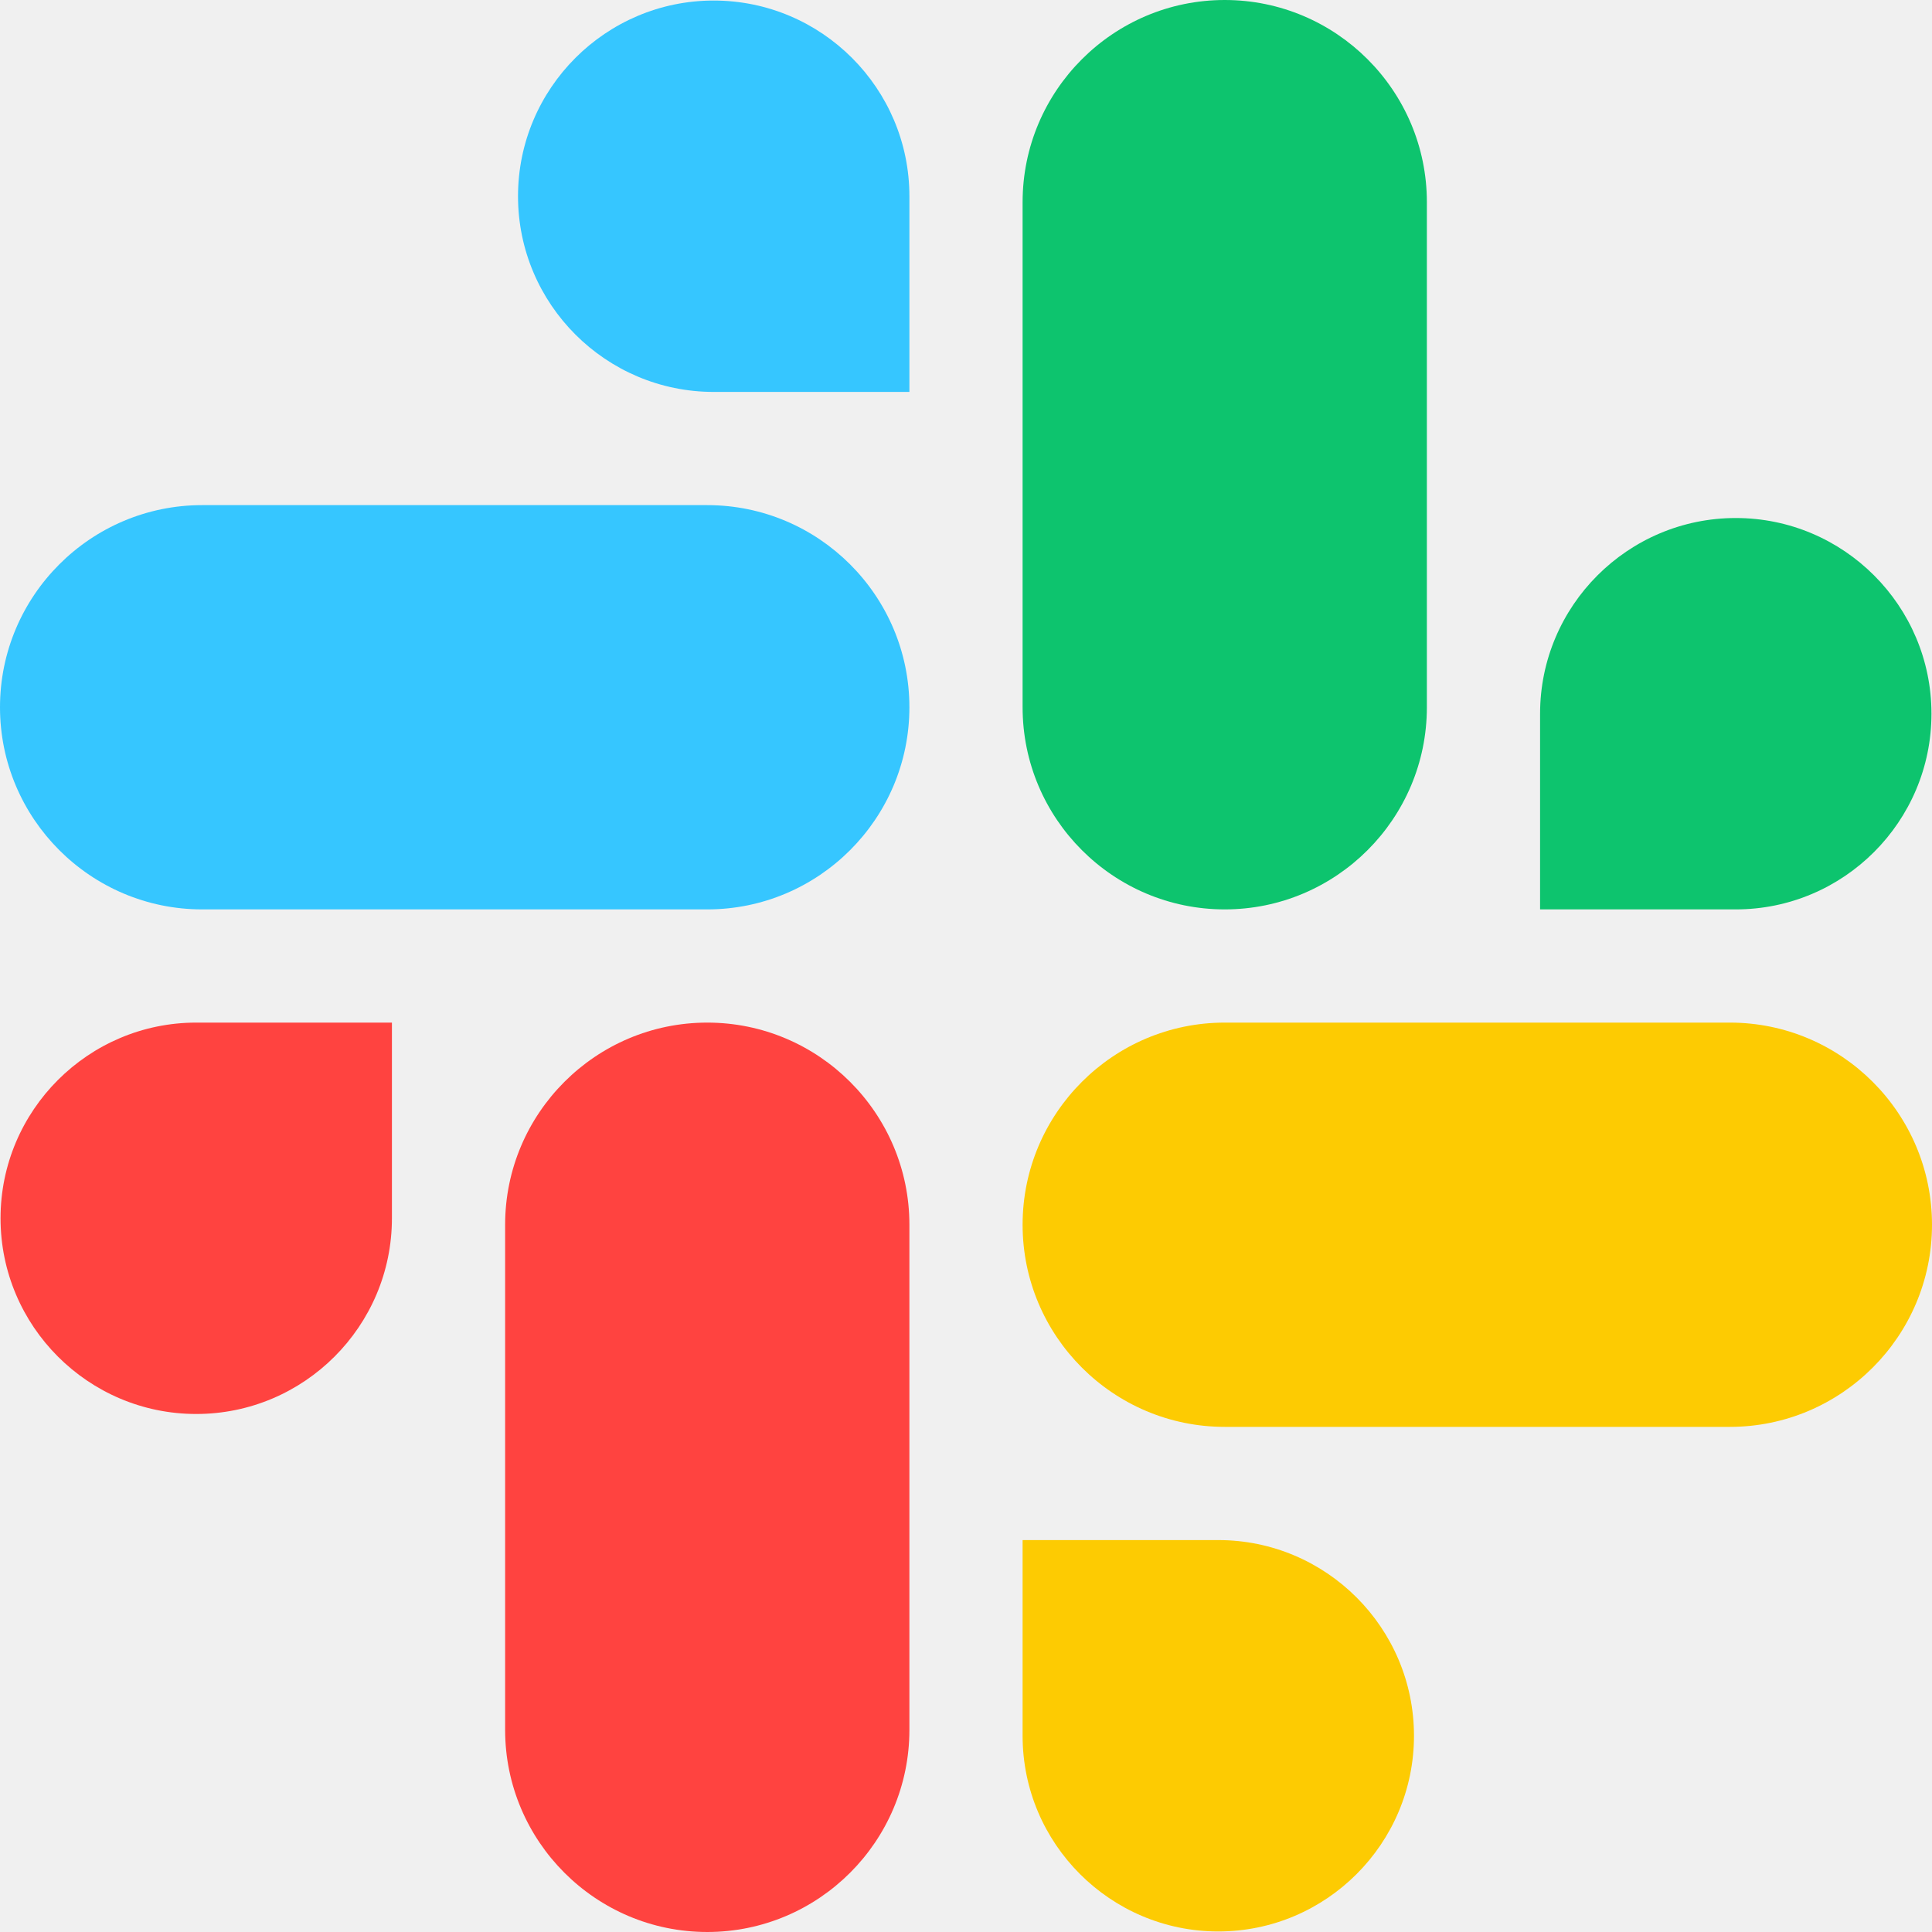
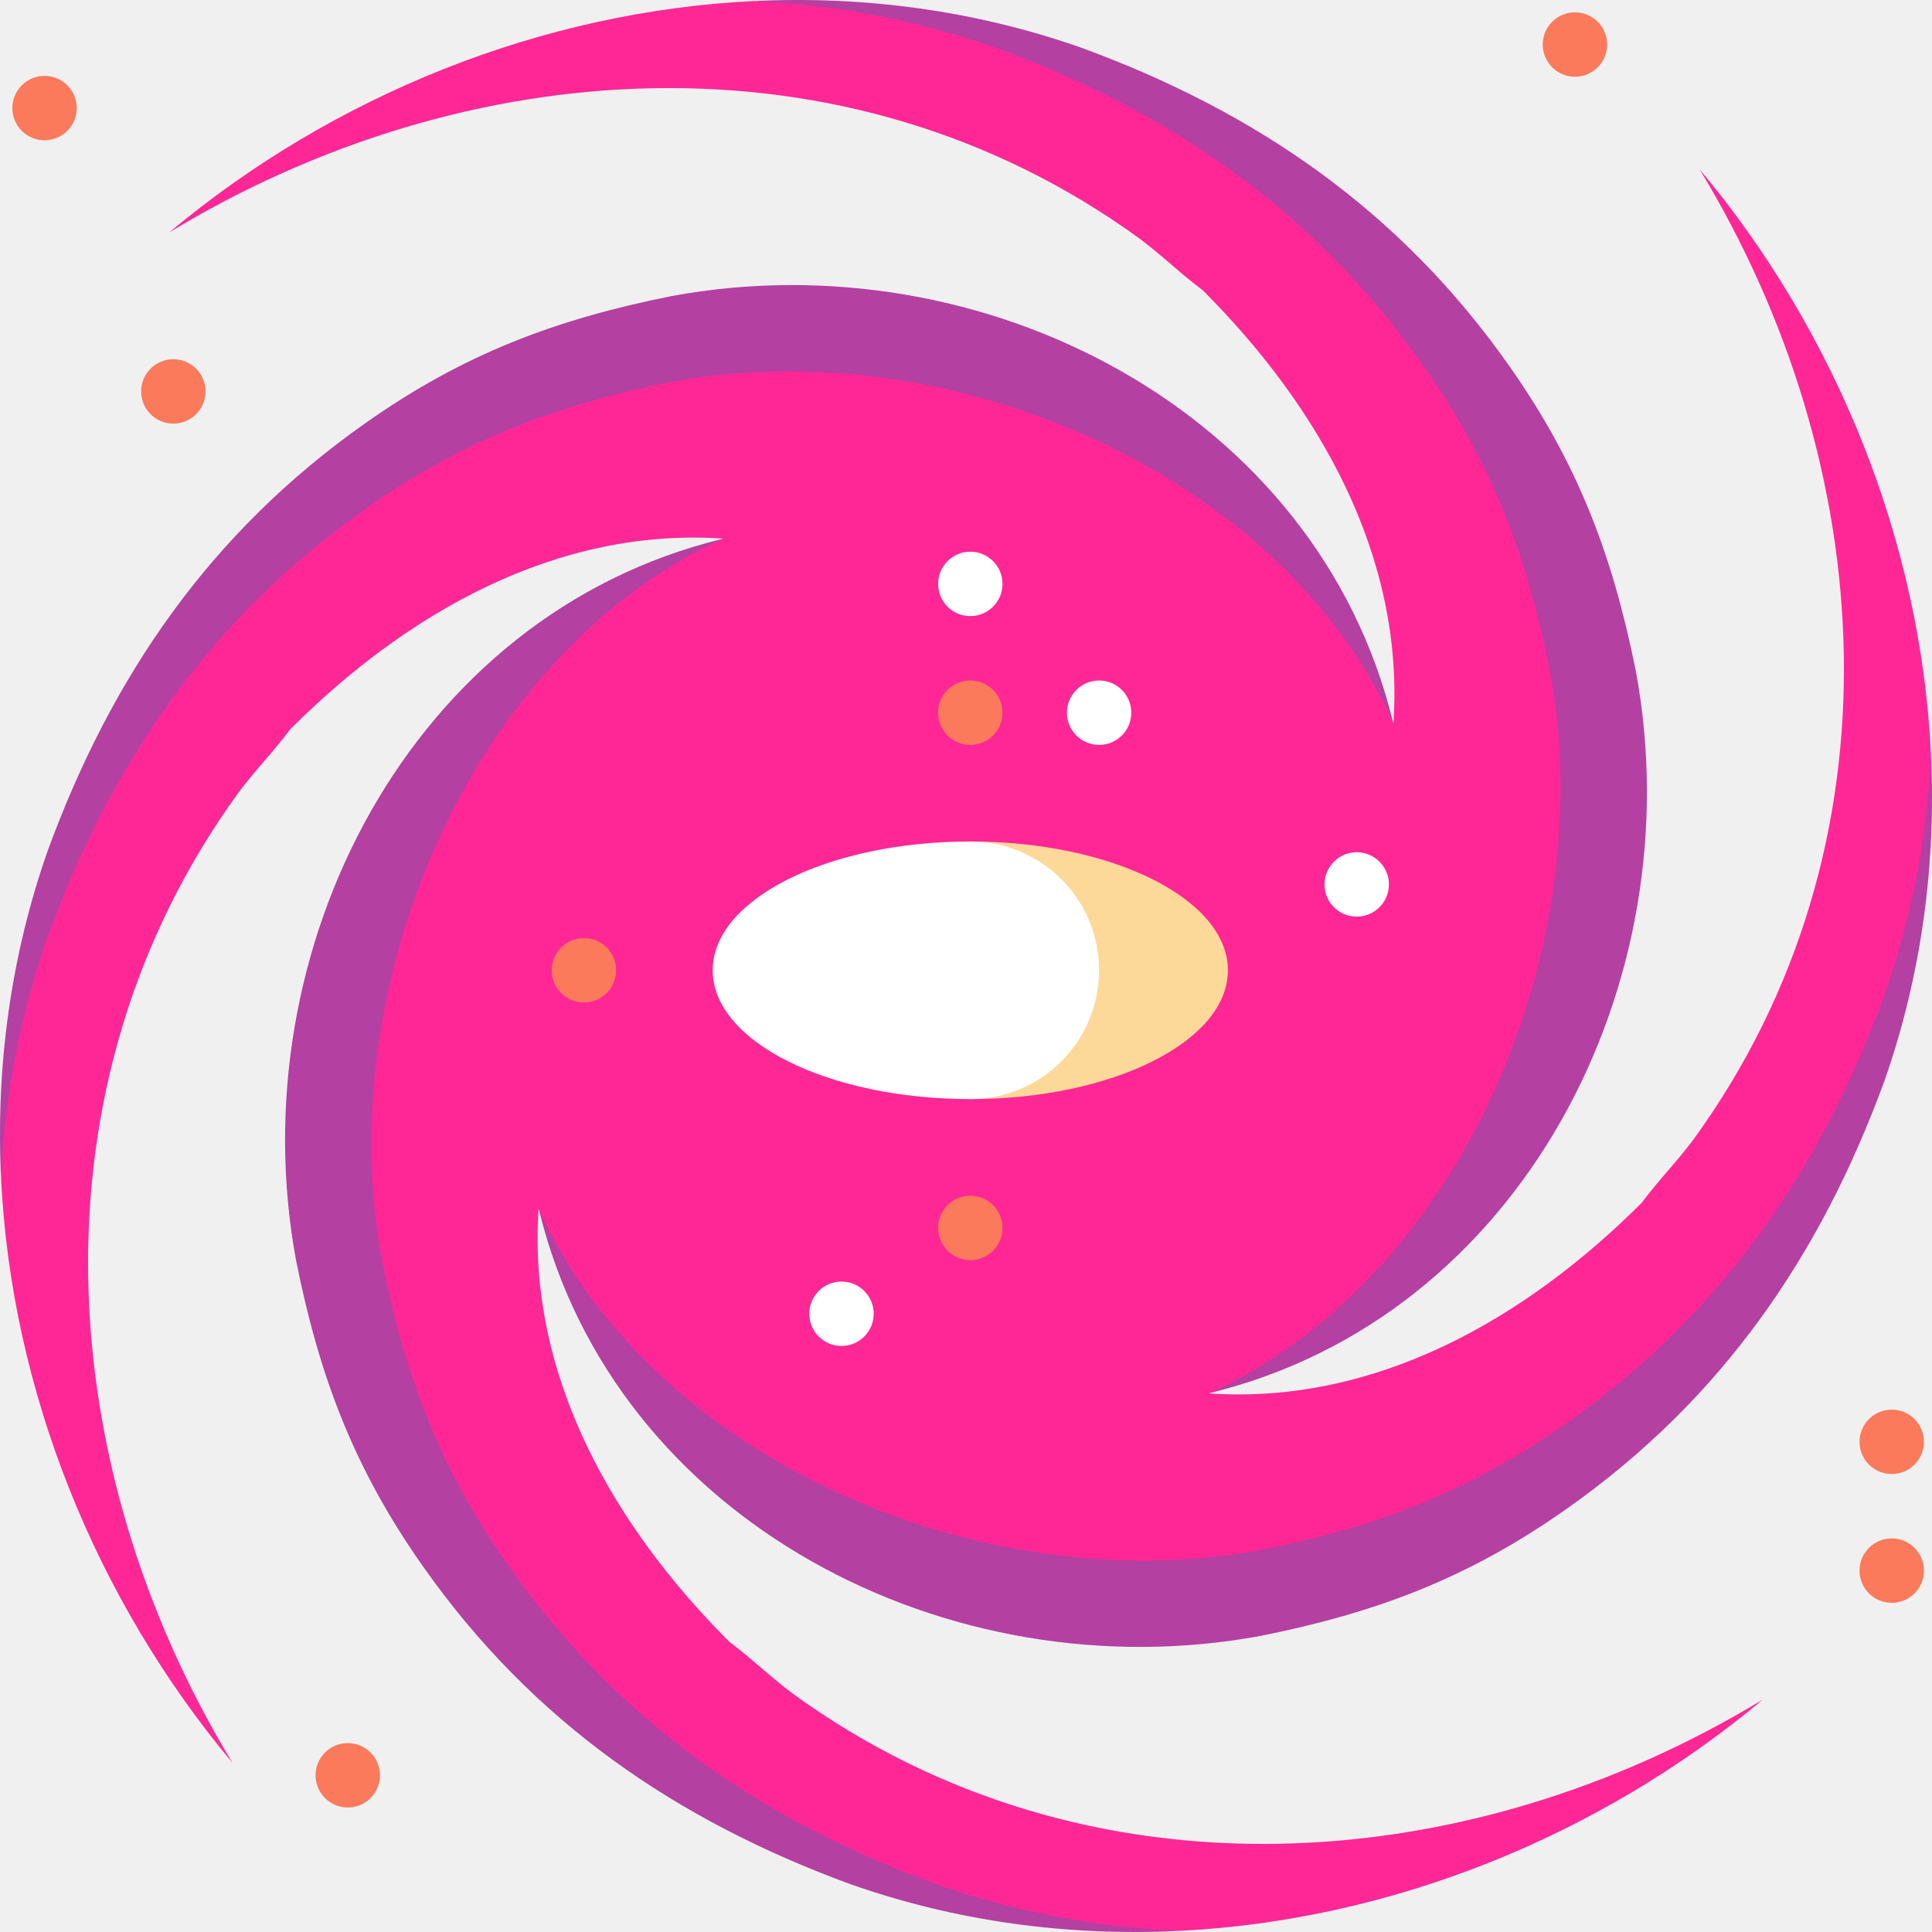
- <svg xmlns="http://www.w3.org/2000/svg" id="Capa_1" enable-background="new 0 0 512 512" height="512" viewBox="0 0 512 512" width="512">
+ <svg xmlns="http://www.w3.org/2000/svg" version="1.1" id="Layer_1" x="0px" y="0px" viewBox="0 0 512 512" style="enable-background:new 0 0 512 512;" xml:space="preserve">
  <g>
-     <path d="m187.432 271c-29.538 0-53.568 24.03-53.568 53.568v133.863c0 29.538 24.03 53.568 53.568 53.568 29.538.001 53.568-24.029 53.568-53.567v-133.864c0-29.538-24.03-53.568-53.568-53.568z" fill="#ff4340" />
-     <path d="m103.863 271h-51.86c-28.596 0-51.86 23.265-51.86 51.86 0 28.596 23.265 51.86 51.86 51.86s51.86-23.265 51.86-51.86z" fill="#ff4340" />
-     <path d="m0 187.432c0 29.538 24.03 53.568 53.568 53.568h133.863c29.539 0 53.569-24.03 53.569-53.568s-24.03-53.568-53.568-53.568h-133.864c-29.538-.001-53.568 24.03-53.568 53.568z" fill="#36c6ff" />
-     <path d="m189.14 103.863h51.86v-51.86c0-28.596-23.265-51.86-51.86-51.86-28.596 0-51.86 23.265-51.86 51.86s23.264 51.86 51.86 51.86z" fill="#36c6ff" />
-     <path d="m324.568 241c29.538 0 53.568-24.03 53.568-53.568v-133.864c.001-29.538-24.03-53.568-53.568-53.568s-53.568 24.03-53.568 53.568v133.863c0 29.539 24.03 53.569 53.568 53.569z" fill="#0dc46e" />
-     <path d="m408.137 241h51.86c28.596 0 51.86-23.265 51.86-51.86 0-28.596-23.265-51.86-51.86-51.86s-51.86 23.265-51.86 51.86z" fill="#0dc46e" />
-     <g fill="#fdcb02">
-       <path d="m512 324.568c0-29.538-24.03-53.568-53.568-53.568h-133.864c-29.538 0-53.568 24.03-53.568 53.568s24.03 53.568 53.568 53.568h133.863c29.539.001 53.569-24.03 53.569-53.568z" />
-       <path d="m322.86 408.137h-51.86v51.86c0 28.596 23.265 51.86 51.86 51.86 28.596 0 51.86-23.265 51.86-51.86s-23.264-51.86-51.86-51.86z" />
-     </g>
+     <path style="fill:#B440A1;" d="M433.533,177.949c15.292,82.557-30.504,171.213-112.993,191.238c0,0,97.06-119.041,74.843-211.391   S221.496,1.309,199.901,0.273c29.139-1.388,58.55,2.48,86.71,12.39c45.921,16.828,84.173,42.849,113.255,84.173   C418.23,122.858,427.412,147.343,433.533,177.949z" />
+     <path style="fill:#B440A1;" d="M177.949,78.467c82.557-15.292,171.213,30.504,191.238,112.993c0,0-119.041-97.059-211.391-74.843   S1.309,290.504,0.273,312.099c-1.388-29.139,2.48-58.55,12.39-86.71c16.828-45.921,42.849-84.173,84.173-113.255   C122.858,93.77,147.343,84.588,177.949,78.467z" />
+     <path style="fill:#B440A1;" d="M78.467,334.051c-15.292-82.557,30.504-171.213,112.993-191.238c0,0-97.059,119.041-74.843,211.39   s173.887,156.488,195.482,157.523c-29.139,1.388-58.55-2.48-86.71-12.39c-45.921-16.828-84.173-42.849-113.255-84.173   C93.77,389.141,84.588,364.658,78.467,334.051z" />
+     <path style="fill:#B440A1;" d="M334.051,433.533c-82.557,15.292-171.213-30.504-191.238-112.993c0,0,119.041,97.06,211.39,74.843   s156.488-173.887,157.523-195.482c1.388,29.139-2.48,58.55-12.39,86.71c-16.828,45.921-42.849,84.173-84.173,113.255   C389.141,418.23,364.658,427.412,334.051,433.533z" />
  </g>
+   <path style="fill:#FF2796;" d="M334.051,410.777c30.606-6.121,55.091-15.303,81.112-33.667  c41.324-29.082,67.345-67.334,84.173-113.255c7.339-20.844,11.355-42.36,12.39-63.955c-2.685-56.366-25.043-111.719-61.361-155.102  c47.445,78.063,55.091,179.064-1.536,257.116c-4.585,6.121-9.182,10.718-13.767,16.839c-30.572,30.572-70.326,53.521-114.665,50.517  c66.375-30.249,104.038-117.618,90.38-191.322c-6.121-30.606-15.303-55.091-33.667-81.112  c-29.082-41.324-67.334-67.345-113.255-84.173c-20.844-7.339-42.36-11.355-63.955-12.39C143.536,2.958,88.183,25.316,44.799,61.634  c78.063-47.445,179.064-55.091,257.116,1.536c6.121,4.585,10.718,9.182,16.839,13.767c30.572,30.572,53.521,70.326,50.517,114.665  c-30.216-66.424-117.59-104.043-191.322-90.381c-30.606,6.121-55.091,15.303-81.112,33.667  c-41.324,29.082-67.345,67.334-84.173,113.255c-7.339,20.844-11.355,42.36-12.39,63.955c2.685,56.366,25.043,111.719,61.36,155.102  C14.188,389.137,6.542,288.136,63.17,210.084c4.585-6.121,9.182-10.718,13.767-16.839c30.572-30.572,70.326-53.521,114.665-50.517  c-66.359,30.26-104.036,117.628-90.38,191.322c6.121,30.606,15.303,55.091,33.667,81.112  c29.082,41.324,67.334,67.345,113.255,84.173c20.844,7.339,42.36,11.355,63.955,12.39c56.366-2.685,111.719-25.043,155.102-61.36  c-78.063,47.445-179.064,55.091-257.116-1.536c-6.121-4.585-10.718-9.182-16.839-13.767  c-30.572-30.572-53.521-70.326-50.517-114.665C172.937,386.833,260.312,424.442,334.051,410.777z" />
+   <path style="fill:#FCD999;" d="M257.137,223.004v68.267c37.706,0,68.267-15.28,68.267-34.133S294.843,223.004,257.137,223.004z" />
+   <path style="fill:#FFFFFF;" d="M257.137,223.004c18.853,0,34.133,15.28,34.133,34.133s-15.28,34.133-34.133,34.133  c-37.706,0-68.267-15.28-68.267-34.133S219.431,223.004,257.137,223.004z" />
+   <g>
+     <circle style="fill:#FB7A5B;" cx="11.803" cy="28.638" r="8.533" />
+     <circle style="fill:#FB7A5B;" cx="45.932" cy="103.731" r="8.533" />
+     <circle style="fill:#FB7A5B;" cx="92.159" cy="470.472" r="8.533" />
+     <circle style="fill:#FB7A5B;" cx="501.329" cy="416.234" r="8.533" />
+     <circle style="fill:#FB7A5B;" cx="501.329" cy="382.101" r="8.533" />
+     <circle style="fill:#FB7A5B;" cx="257.138" cy="325.405" r="8.533" />
+     <circle style="fill:#FB7A5B;" cx="257.138" cy="188.872" r="8.533" />
+   </g>
+   <g>
+     <circle style="fill:#FFFFFF;" cx="257.138" cy="154.738" r="8.533" />
+     <circle style="fill:#FFFFFF;" cx="291.272" cy="188.872" r="8.533" />
+   </g>
+   <circle style="fill:#FB7A5B;" cx="154.738" cy="257.138" r="8.533" />
+   <g>
+     <circle style="fill:#FFFFFF;" cx="359.539" cy="234.383" r="8.533" />
+     <circle style="fill:#FFFFFF;" cx="223.005" cy="348.161" r="8.533" />
+   </g>
+   <circle style="fill:#FB7A5B;" cx="417.372" cy="11.803" r="8.533" />
+   <g>
+ </g>
+   <g>
+ </g>
+   <g>
+ </g>
+   <g>
+ </g>
+   <g>
+ </g>
+   <g>
+ </g>
+   <g>
+ </g>
+   <g>
+ </g>
+   <g>
+ </g>
+   <g>
+ </g>
+   <g>
+ </g>
+   <g>
+ </g>
+   <g>
+ </g>
+   <g>
+ </g>
+   <g>
+ </g>
</svg>
